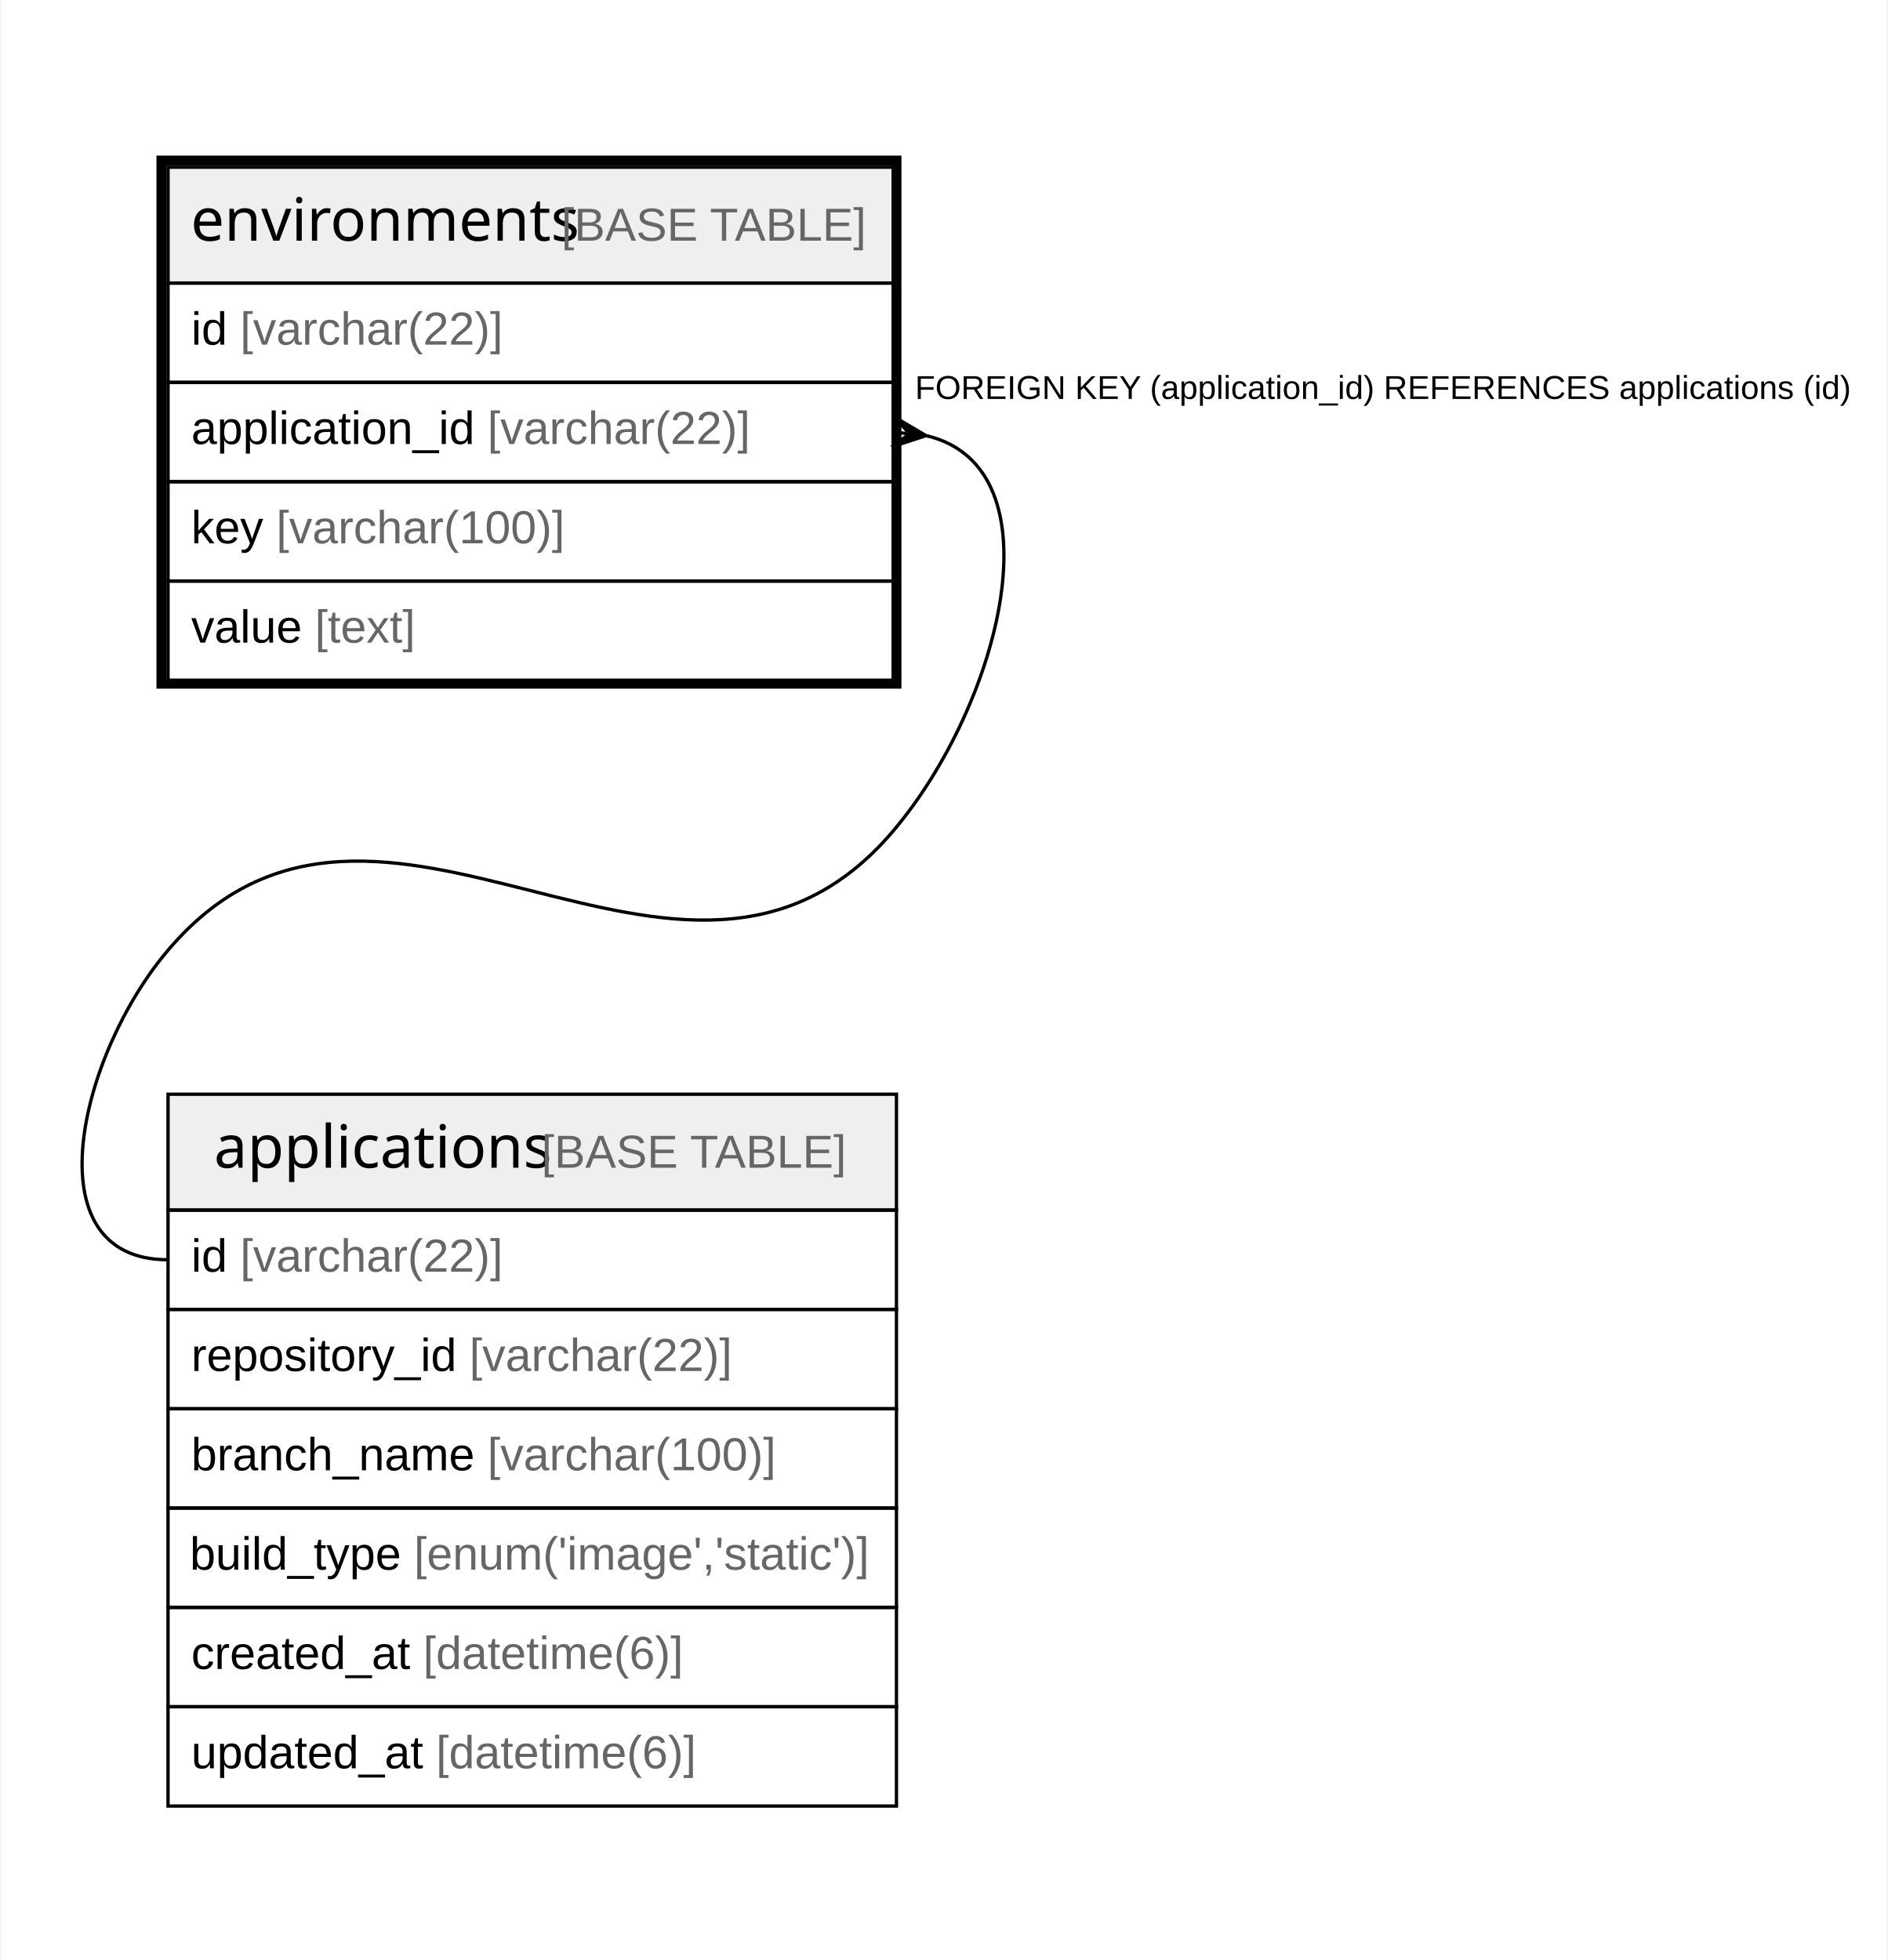
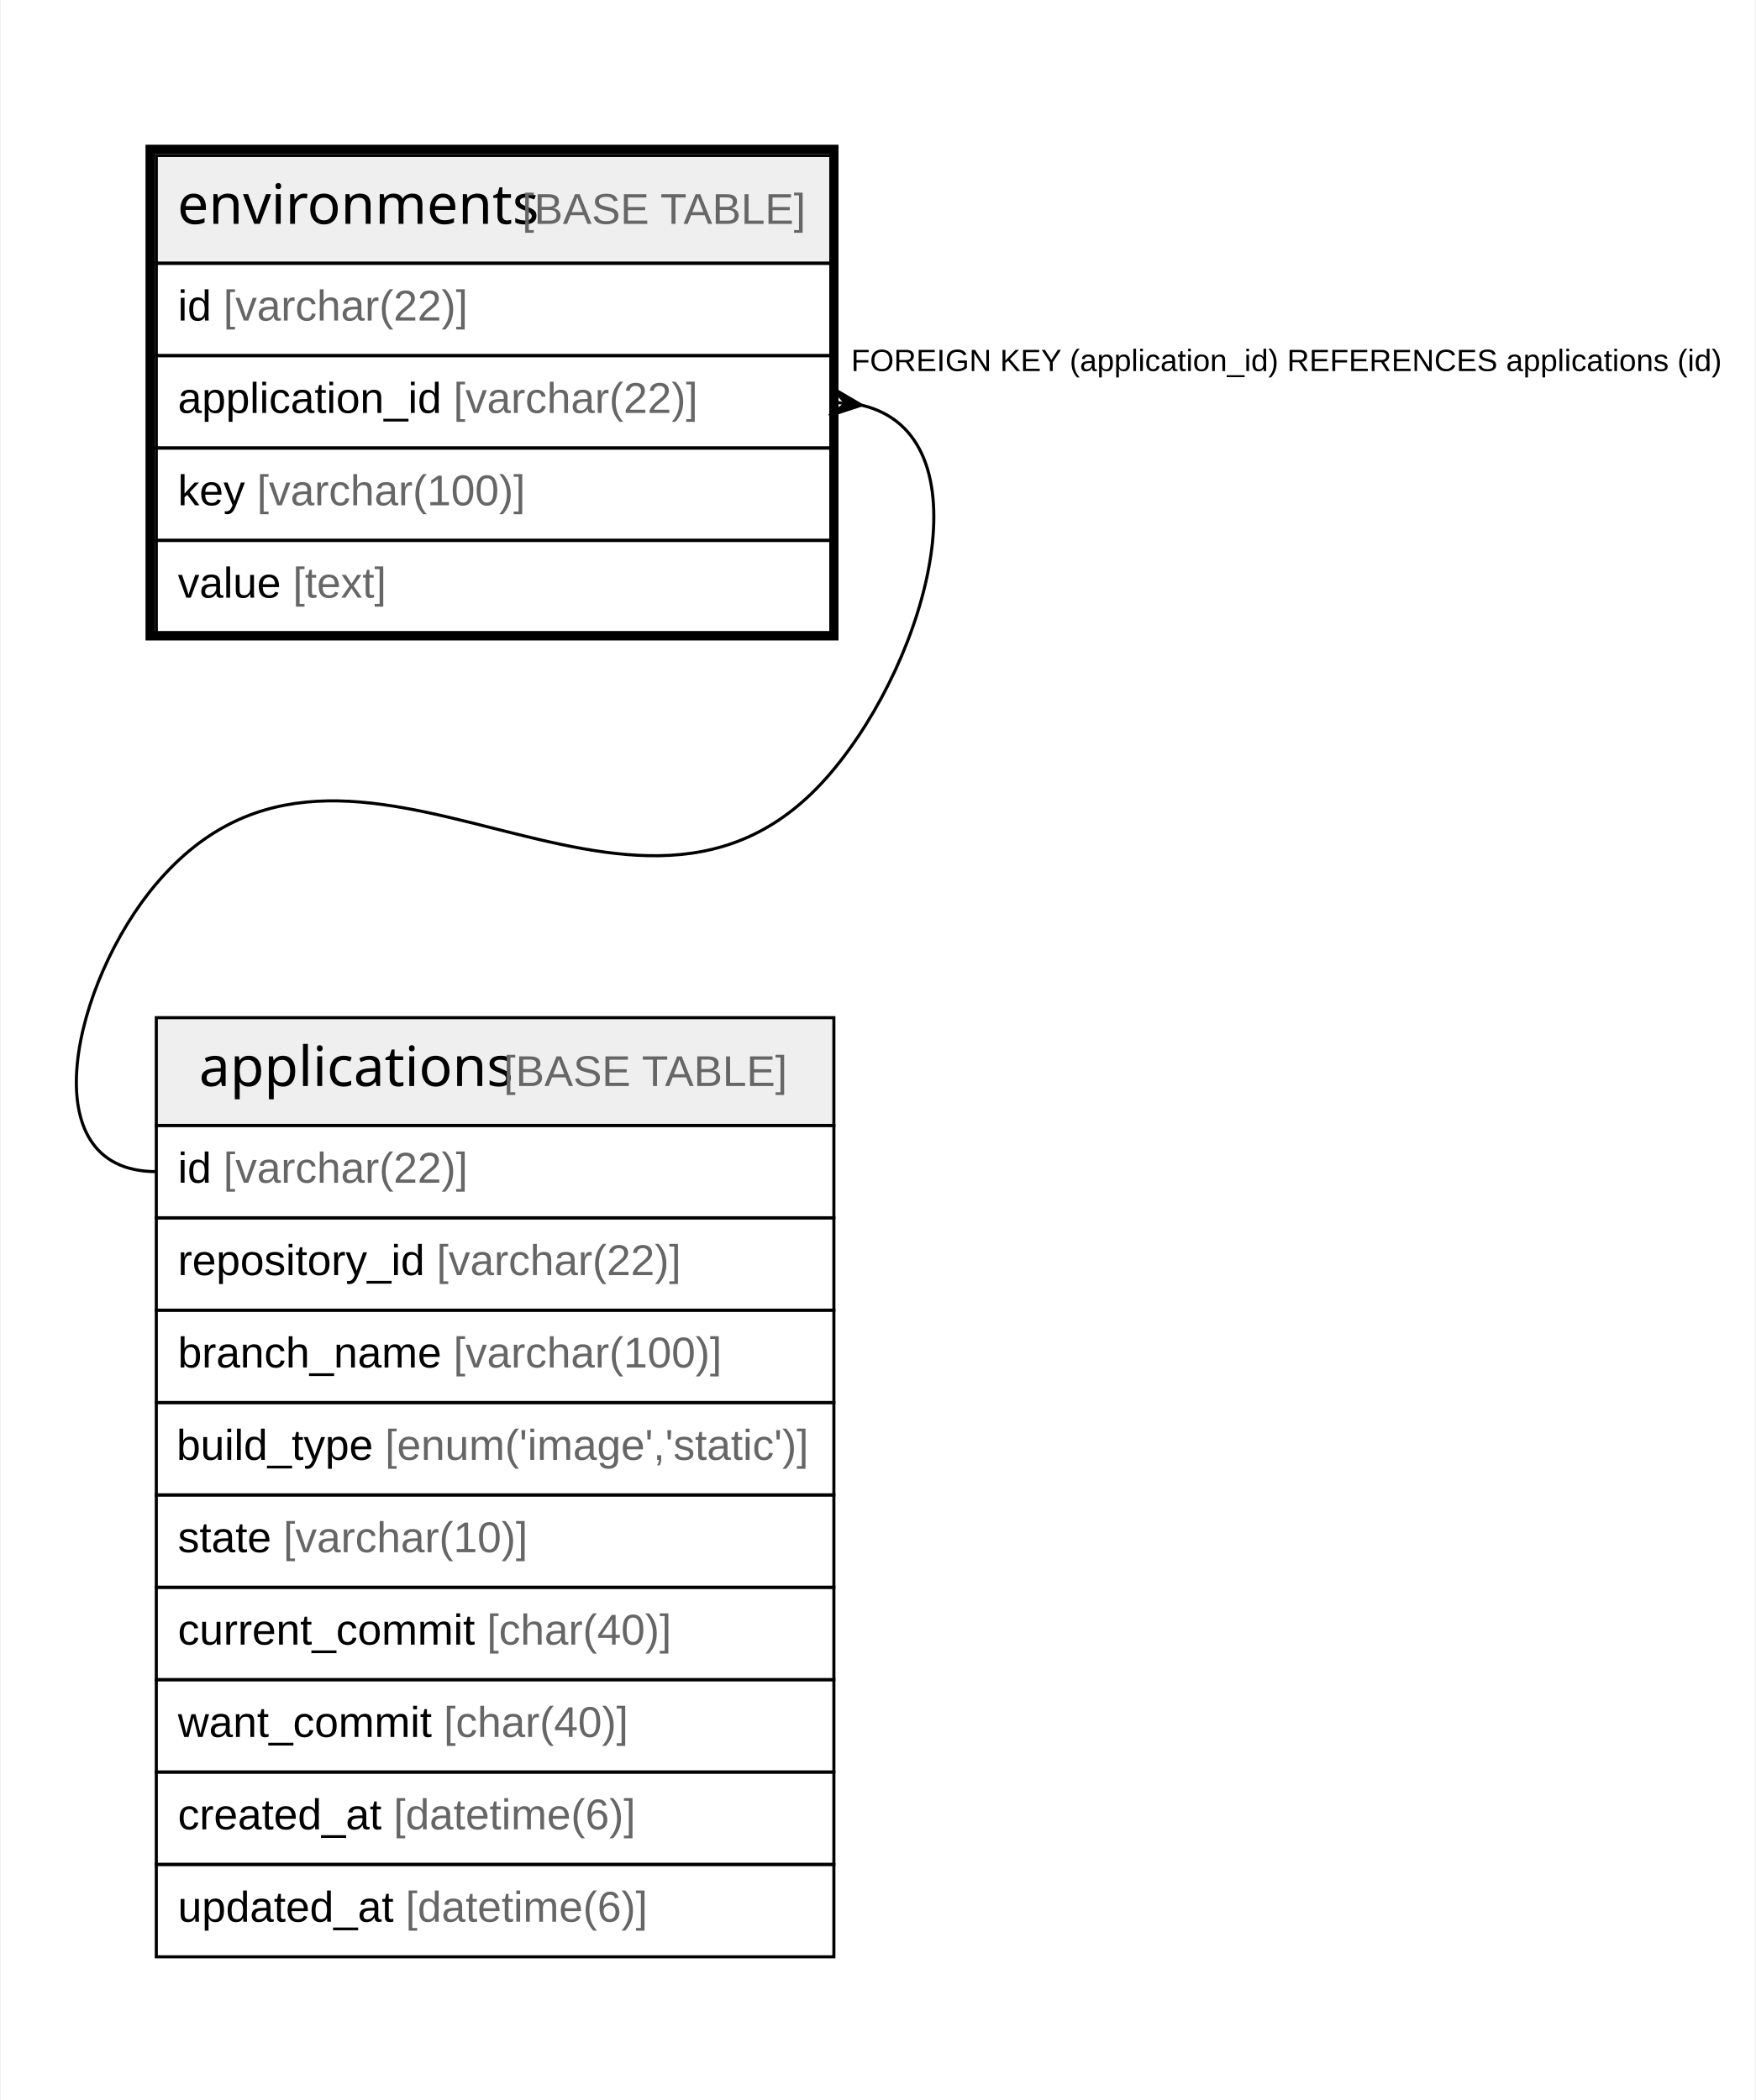
- <svg xmlns="http://www.w3.org/2000/svg" width="570pt" height="592pt" viewBox="0.00 0.00 569.50 592.00">
-   <g id="graph0" class="graph" transform="scale(1 1) rotate(0) translate(4 588)">
-     <polygon fill="#ffffff" stroke="transparent" points="-4,4 -4,-588 565.5,-588 565.5,4 -4,4" />
+ <svg xmlns="http://www.w3.org/2000/svg" width="570pt" height="682pt" viewBox="0.00 0.00 569.50 682.00">
+   <g id="graph0" class="graph" transform="scale(1 1) rotate(0) translate(4 678)">
+     <polygon fill="#ffffff" stroke="transparent" points="-4,4 -4,-678 565.5,-678 565.5,4 -4,4" />
    <g id="node1" class="node">
-       <polygon fill="#efefef" stroke="transparent" points="46.5,-502.5 46.5,-537.5 265.5,-537.5 265.5,-502.5 46.5,-502.5" />
-       <polygon fill="none" stroke="#000000" points="46.5,-502.5 46.5,-537.5 265.5,-537.5 265.5,-502.5 46.5,-502.5" />
-       <text text-anchor="start" x="53.364" y="-515.3" font-family="Arial Bold" font-size="18.00" fill="#000000">environments</text>
-       <text text-anchor="start" x="161.382" y="-515.3" font-family="Arial" font-size="14.00" fill="#000000"> </text>
-       <text text-anchor="start" x="165.273" y="-515.3" font-family="Arial" font-size="14.00" fill="#666666">[BASE TABLE]</text>
+       <polygon fill="#efefef" stroke="transparent" points="46.5,-592.5 46.5,-627.5 265.5,-627.5 265.5,-592.5 46.5,-592.5" />
+       <polygon fill="none" stroke="#000000" points="46.5,-592.5 46.5,-627.5 265.5,-627.5 265.5,-592.5 46.5,-592.5" />
+       <text text-anchor="start" x="53.364" y="-605.3" font-family="Arial Bold" font-size="18.00" fill="#000000">environments</text>
+       <text text-anchor="start" x="161.382" y="-605.3" font-family="Arial" font-size="14.00" fill="#000000"> </text>
+       <text text-anchor="start" x="165.273" y="-605.3" font-family="Arial" font-size="14.00" fill="#666666">[BASE TABLE]</text>
+       <polygon fill="none" stroke="#000000" points="46.5,-562.5 46.5,-592.5 265.5,-592.5 265.5,-562.5 46.5,-562.5" />
+       <text text-anchor="start" x="53.5" y="-573.9" font-family="Arial" font-size="14.00" fill="#000000">id </text>
+       <text text-anchor="start" x="68.28" y="-573.9" font-family="Arial" font-size="14.00" fill="#666666">[varchar(22)]</text>
+       <polygon fill="none" stroke="#000000" points="46.5,-532.5 46.5,-562.5 265.5,-562.5 265.5,-532.5 46.5,-532.5" />
+       <text text-anchor="start" x="53.5" y="-543.9" font-family="Arial" font-size="14.00" fill="#000000">application_id </text>
+       <text text-anchor="start" x="142.968" y="-543.9" font-family="Arial" font-size="14.00" fill="#666666">[varchar(22)]</text>
+       <polygon fill="none" stroke="#000000" points="46.5,-502.5 46.5,-532.5 265.5,-532.5 265.5,-502.5 46.5,-502.5" />
+       <text text-anchor="start" x="53.5" y="-513.9" font-family="Arial" font-size="14.00" fill="#000000">key </text>
+       <text text-anchor="start" x="79.173" y="-513.9" font-family="Arial" font-size="14.00" fill="#666666">[varchar(100)]</text>
      <polygon fill="none" stroke="#000000" points="46.5,-472.5 46.5,-502.5 265.5,-502.5 265.5,-472.5 46.5,-472.5" />
-       <text text-anchor="start" x="53.5" y="-483.9" font-family="Arial" font-size="14.00" fill="#000000">id </text>
-       <text text-anchor="start" x="68.28" y="-483.9" font-family="Arial" font-size="14.00" fill="#666666">[varchar(22)]</text>
-       <polygon fill="none" stroke="#000000" points="46.5,-442.5 46.5,-472.5 265.5,-472.5 265.5,-442.5 46.5,-442.5" />
-       <text text-anchor="start" x="53.5" y="-453.9" font-family="Arial" font-size="14.00" fill="#000000">application_id </text>
-       <text text-anchor="start" x="142.968" y="-453.9" font-family="Arial" font-size="14.00" fill="#666666">[varchar(22)]</text>
-       <polygon fill="none" stroke="#000000" points="46.5,-412.5 46.5,-442.5 265.5,-442.5 265.5,-412.5 46.5,-412.5" />
-       <text text-anchor="start" x="53.5" y="-423.9" font-family="Arial" font-size="14.00" fill="#000000">key </text>
-       <text text-anchor="start" x="79.173" y="-423.9" font-family="Arial" font-size="14.00" fill="#666666">[varchar(100)]</text>
-       <polygon fill="none" stroke="#000000" points="46.5,-382.5 46.5,-412.5 265.5,-412.5 265.5,-382.5 46.5,-382.5" />
-       <text text-anchor="start" x="53.5" y="-393.9" font-family="Arial" font-size="14.00" fill="#000000">value </text>
-       <text text-anchor="start" x="90.845" y="-393.9" font-family="Arial" font-size="14.00" fill="#666666">[text]</text>
-       <polygon fill="none" stroke="#000000" stroke-width="3" points="44.5,-381.5 44.5,-539.5 266.5,-539.5 266.5,-381.5 44.5,-381.5" />
+       <text text-anchor="start" x="53.5" y="-483.9" font-family="Arial" font-size="14.00" fill="#000000">value </text>
+       <text text-anchor="start" x="90.845" y="-483.9" font-family="Arial" font-size="14.00" fill="#666666">[text]</text>
+       <polygon fill="none" stroke="#000000" stroke-width="3" points="44.5,-471.5 44.5,-629.5 266.5,-629.5 266.5,-471.5 44.5,-471.5" />
    </g>
    <g id="node2" class="node">
-       <polygon fill="#efefef" stroke="transparent" points="46.5,-222.5 46.5,-257.5 266.5,-257.5 266.5,-222.5 46.5,-222.5" />
-       <polygon fill="none" stroke="#000000" points="46.5,-222.5 46.5,-257.5 266.5,-257.5 266.5,-222.5 46.5,-222.5" />
-       <text text-anchor="start" x="60.362" y="-235.3" font-family="Arial Bold" font-size="18.00" fill="#000000">applications</text>
-       <text text-anchor="start" x="155.384" y="-235.3" font-family="Arial" font-size="14.00" fill="#000000"> </text>
-       <text text-anchor="start" x="159.275" y="-235.3" font-family="Arial" font-size="14.00" fill="#666666">[BASE TABLE]</text>
+       <polygon fill="#efefef" stroke="transparent" points="46.5,-312.5 46.5,-347.5 266.5,-347.5 266.5,-312.5 46.5,-312.5" />
+       <polygon fill="none" stroke="#000000" points="46.5,-312.5 46.5,-347.5 266.5,-347.5 266.5,-312.5 46.5,-312.5" />
+       <text text-anchor="start" x="60.362" y="-325.3" font-family="Arial Bold" font-size="18.00" fill="#000000">applications</text>
+       <text text-anchor="start" x="155.384" y="-325.3" font-family="Arial" font-size="14.00" fill="#000000"> </text>
+       <text text-anchor="start" x="159.275" y="-325.3" font-family="Arial" font-size="14.00" fill="#666666">[BASE TABLE]</text>
+       <polygon fill="none" stroke="#000000" points="46.5,-282.5 46.5,-312.5 266.5,-312.5 266.5,-282.5 46.5,-282.5" />
+       <text text-anchor="start" x="53.5" y="-293.9" font-family="Arial" font-size="14.00" fill="#000000">id </text>
+       <text text-anchor="start" x="68.28" y="-293.9" font-family="Arial" font-size="14.00" fill="#666666">[varchar(22)]</text>
+       <polygon fill="none" stroke="#000000" points="46.5,-252.5 46.5,-282.5 266.5,-282.5 266.5,-252.5 46.5,-252.5" />
+       <text text-anchor="start" x="53.5" y="-263.9" font-family="Arial" font-size="14.00" fill="#000000">repository_id </text>
+       <text text-anchor="start" x="137.511" y="-263.9" font-family="Arial" font-size="14.00" fill="#666666">[varchar(22)]</text>
+       <polygon fill="none" stroke="#000000" points="46.5,-222.5 46.5,-252.5 266.5,-252.5 266.5,-222.5 46.5,-222.5" />
+       <text text-anchor="start" x="53.5" y="-233.9" font-family="Arial" font-size="14.00" fill="#000000">branch_name </text>
+       <text text-anchor="start" x="142.973" y="-233.9" font-family="Arial" font-size="14.00" fill="#666666">[varchar(100)]</text>
      <polygon fill="none" stroke="#000000" points="46.5,-192.5 46.5,-222.5 266.5,-222.5 266.5,-192.5 46.5,-192.5" />
-       <text text-anchor="start" x="53.5" y="-203.9" font-family="Arial" font-size="14.00" fill="#000000">id </text>
-       <text text-anchor="start" x="68.28" y="-203.9" font-family="Arial" font-size="14.00" fill="#666666">[varchar(22)]</text>
+       <text text-anchor="start" x="53.076" y="-203.9" font-family="Arial" font-size="14.00" fill="#000000">build_type </text>
+       <text text-anchor="start" x="120.766" y="-203.9" font-family="Arial" font-size="14.00" fill="#666666">[enum('image','static')]</text>
      <polygon fill="none" stroke="#000000" points="46.5,-162.5 46.5,-192.5 266.5,-192.5 266.5,-162.5 46.5,-162.5" />
-       <text text-anchor="start" x="53.5" y="-173.9" font-family="Arial" font-size="14.00" fill="#000000">repository_id </text>
-       <text text-anchor="start" x="137.511" y="-173.9" font-family="Arial" font-size="14.00" fill="#666666">[varchar(22)]</text>
+       <text text-anchor="start" x="53.5" y="-173.9" font-family="Arial" font-size="14.00" fill="#000000">state </text>
+       <text text-anchor="start" x="87.737" y="-173.9" font-family="Arial" font-size="14.00" fill="#666666">[varchar(10)]</text>
      <polygon fill="none" stroke="#000000" points="46.5,-132.5 46.5,-162.5 266.5,-162.5 266.5,-132.5 46.5,-132.5" />
-       <text text-anchor="start" x="53.5" y="-143.9" font-family="Arial" font-size="14.00" fill="#000000">branch_name </text>
-       <text text-anchor="start" x="142.973" y="-143.9" font-family="Arial" font-size="14.00" fill="#666666">[varchar(100)]</text>
+       <text text-anchor="start" x="53.5" y="-143.9" font-family="Arial" font-size="14.00" fill="#000000">current_commit </text>
+       <text text-anchor="start" x="153.834" y="-143.9" font-family="Arial" font-size="14.00" fill="#666666">[char(40)]</text>
      <polygon fill="none" stroke="#000000" points="46.5,-102.5 46.5,-132.5 266.5,-132.5 266.5,-102.5 46.5,-102.5" />
-       <text text-anchor="start" x="53.076" y="-113.9" font-family="Arial" font-size="14.00" fill="#000000">build_type </text>
-       <text text-anchor="start" x="120.766" y="-113.9" font-family="Arial" font-size="14.00" fill="#666666">[enum('image','static')]</text>
+       <text text-anchor="start" x="53.5" y="-113.9" font-family="Arial" font-size="14.00" fill="#000000">want_commit </text>
+       <text text-anchor="start" x="139.837" y="-113.9" font-family="Arial" font-size="14.00" fill="#666666">[char(40)]</text>
      <polygon fill="none" stroke="#000000" points="46.5,-72.5 46.5,-102.5 266.5,-102.5 266.5,-72.5 46.5,-72.5" />
      <text text-anchor="start" x="53.5" y="-83.9" font-family="Arial" font-size="14.00" fill="#000000">created_at </text>
      <text text-anchor="start" x="123.528" y="-83.9" font-family="Arial" font-size="14.00" fill="#666666">[datetime(6)]</text>
      <polygon fill="none" stroke="#000000" points="46.5,-42.5 46.5,-72.5 266.5,-72.5 266.5,-42.5 46.5,-42.5" />
      <text text-anchor="start" x="53.5" y="-53.9" font-family="Arial" font-size="14.00" fill="#000000">updated_at </text>
      <text text-anchor="start" x="127.433" y="-53.9" font-family="Arial" font-size="14.00" fill="#666666">[datetime(6)]</text>
    </g>
    <g id="edge1" class="edge">
-       <path fill="none" stroke="#000000" d="M275.486,-456.421C316.399,-446.788 297.793,-375.035 265.5,-337 201.658,-261.807 110.342,-376.193 46.5,-301 19.604,-269.322 4.944,-207.5 46.5,-207.5" />
-       <polygon fill="#000000" stroke="#000000" points="275.442,-456.425 265.017,-453.026 270.471,-456.963 265.5,-457.5 265.5,-457.5 265.5,-457.5 270.471,-456.963 265.983,-461.974 275.442,-456.425 275.442,-456.425" />
-       <text text-anchor="start" x="272.102" y="-467.5" font-family="Arial" font-size="10.00" fill="#000000">FOREIGN KEY (application_id) REFERENCES applications (id)</text>
+       <path fill="none" stroke="#000000" d="M275.486,-546.421C316.399,-536.788 297.793,-465.035 265.5,-427 201.658,-351.807 110.342,-466.193 46.5,-391 19.604,-359.322 4.944,-297.5 46.5,-297.5" />
+       <polygon fill="#000000" stroke="#000000" points="275.442,-546.426 265.017,-543.026 270.471,-546.963 265.5,-547.5 265.5,-547.5 265.5,-547.5 270.471,-546.963 265.983,-551.974 275.442,-546.426 275.442,-546.426" />
+       <text text-anchor="start" x="272.102" y="-557.5" font-family="Arial" font-size="10.00" fill="#000000">FOREIGN KEY (application_id) REFERENCES applications (id)</text>
    </g>
  </g>
</svg>
